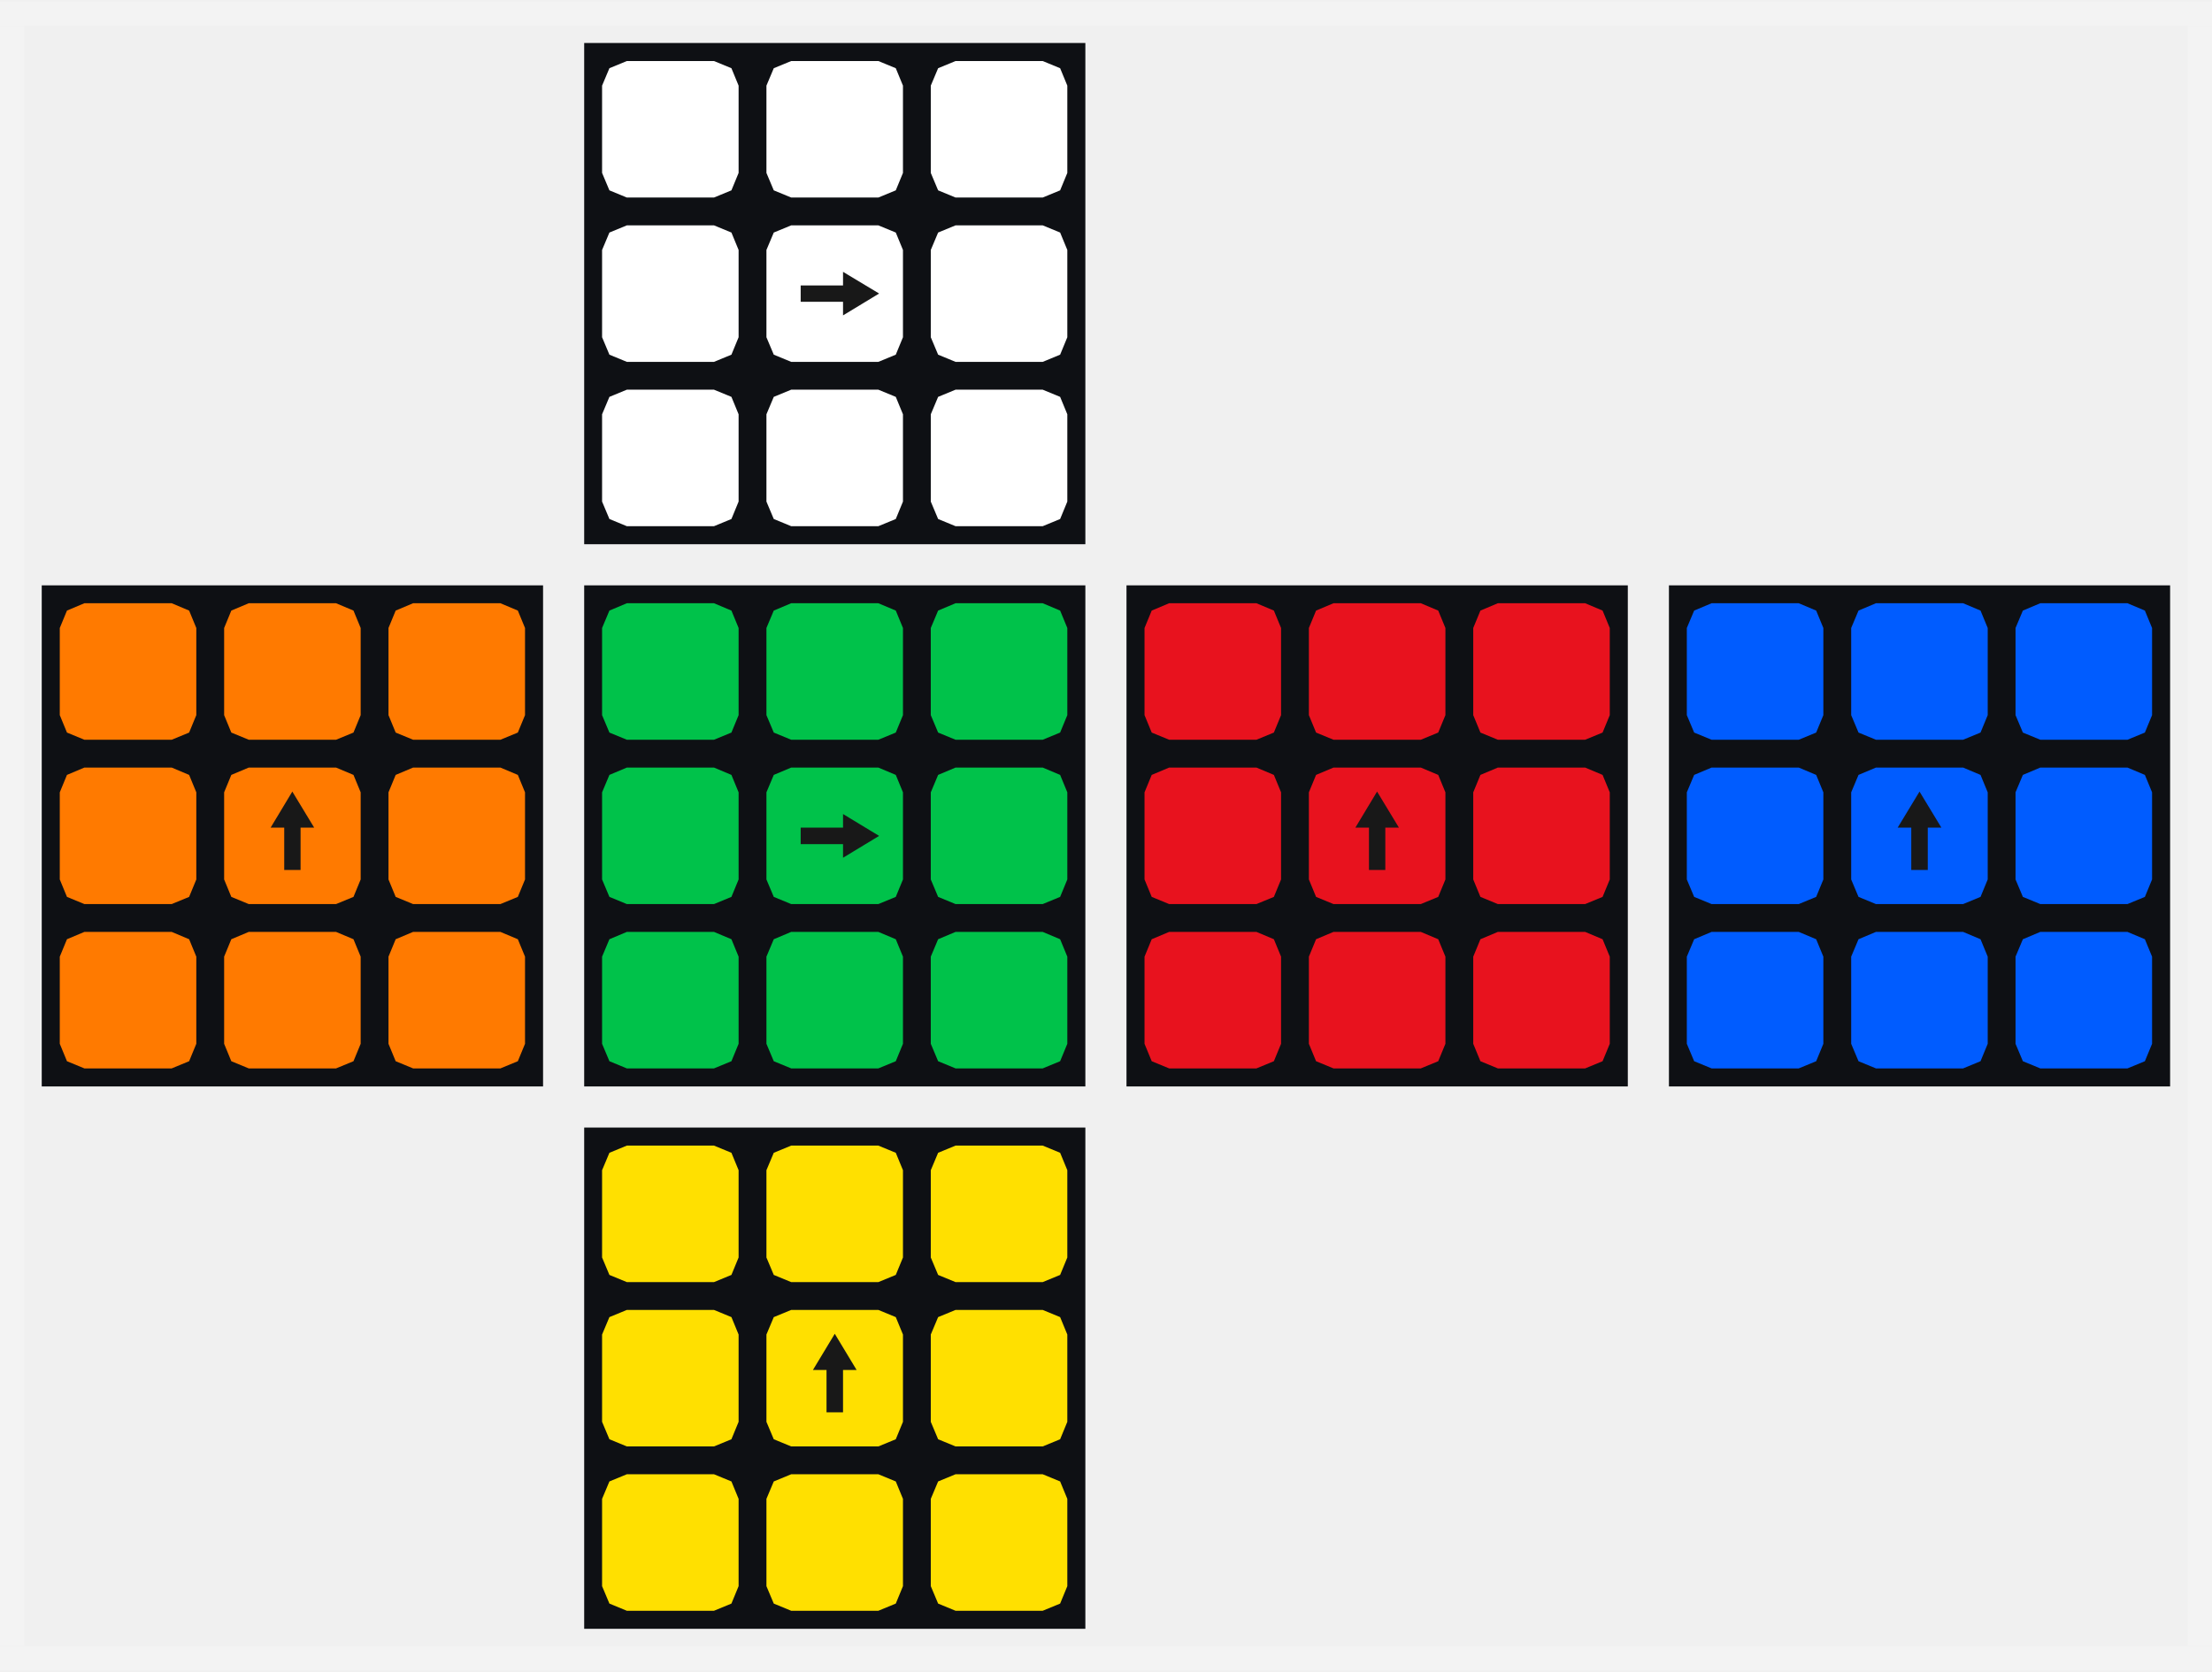
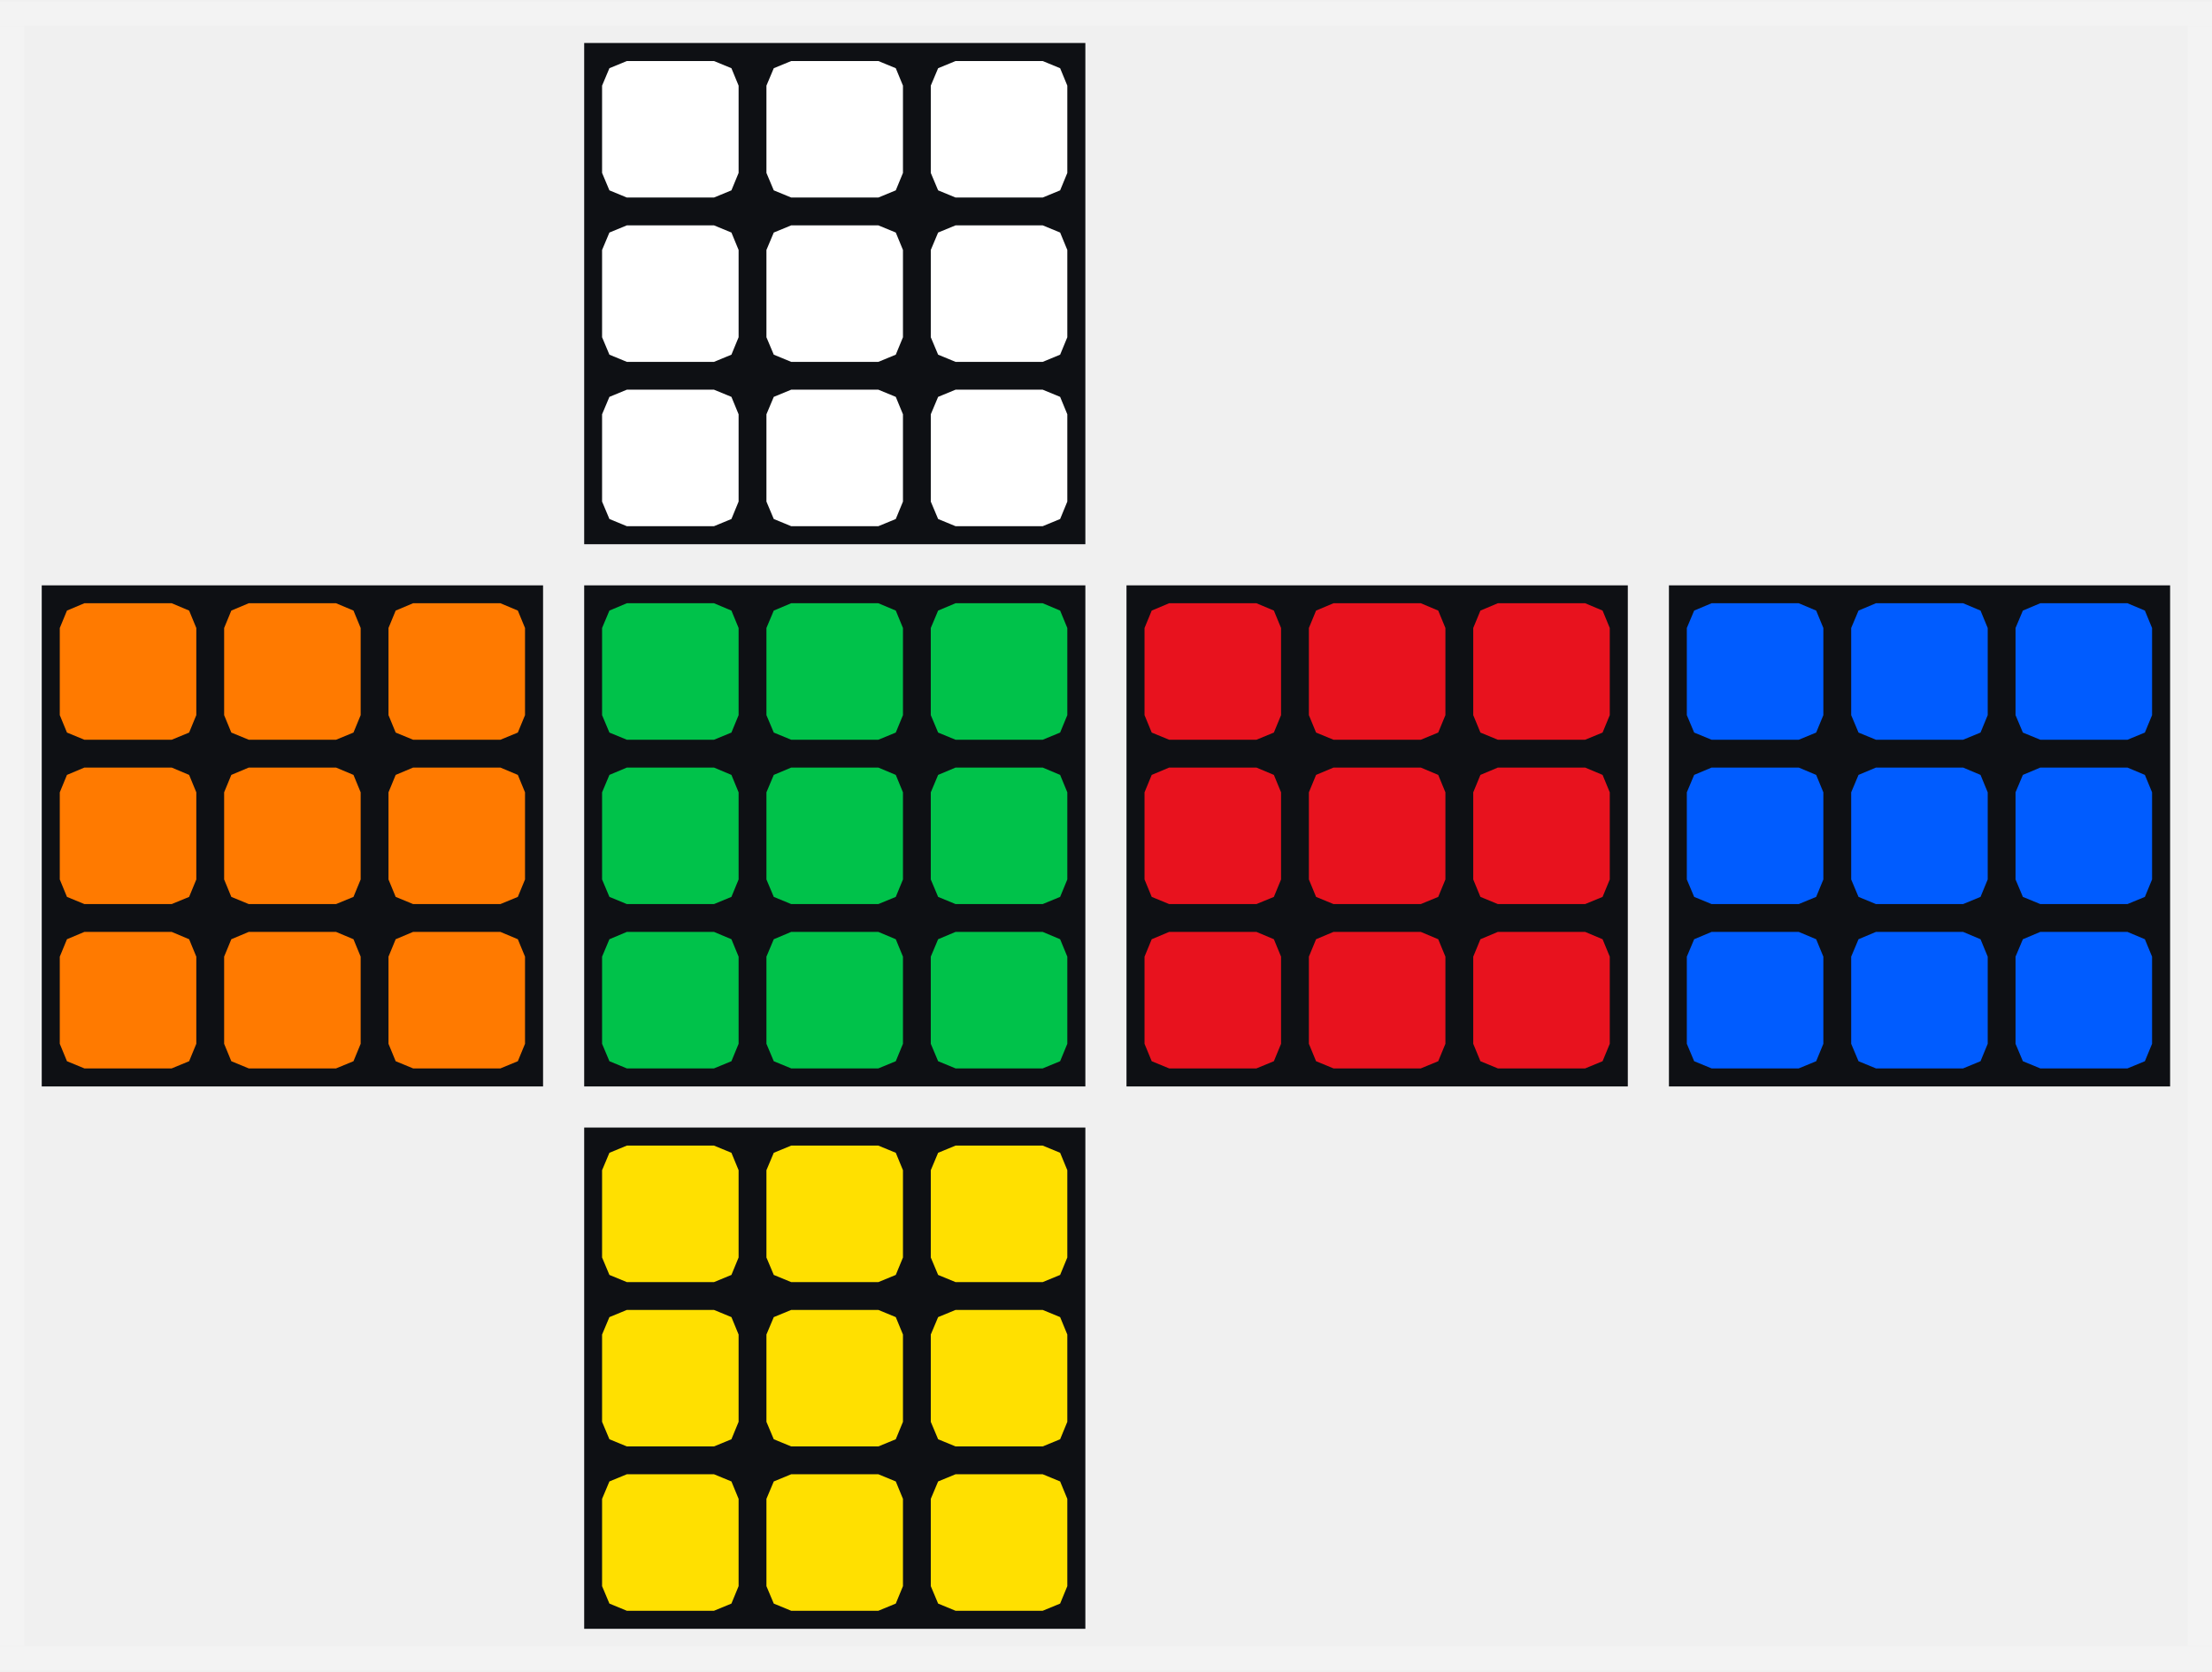
<svg xmlns="http://www.w3.org/2000/svg" viewBox="0 0 144.68 109.20" width="127" height="96">
  <polygon points="38.21,2.73 70.99,2.73 70.99,35.52 38.21,35.52" fill="#0e1014" />
  <polygon points="2.73,38.21 35.52,38.21 35.52,70.99 2.73,70.99" fill="#0e1014" />
  <polygon points="38.21,38.21 70.99,38.21 70.99,70.99 38.21,70.99" fill="#0e1014" />
  <polygon points="73.68,38.21 106.47,38.21 106.47,70.99 73.68,70.99" fill="#0e1014" />
  <polygon points="109.16,38.21 141.94,38.21 141.94,70.99 109.16,70.99" fill="#0e1014" />
  <polygon points="38.21,73.68 70.99,73.68 70.99,106.47 38.21,106.47" fill="#0e1014" />
  <polygon points="48.31,11.23 47.84,12.37 46.70,12.84 41.00,12.84 39.86,12.37 39.38,11.23 39.38,5.52 39.86,4.38 41.00,3.91 46.70,3.91 47.84,4.38 48.31,5.52" fill="#ffffff" />
  <polygon points="59.06,11.23 58.59,12.37 57.45,12.84 51.75,12.84 50.61,12.37 50.13,11.23 50.13,5.52 50.61,4.38 51.75,3.91 57.45,3.91 58.59,4.38 59.06,5.52" fill="#ffffff" />
  <polygon points="69.81,11.23 69.34,12.37 68.20,12.84 62.50,12.84 61.36,12.37 60.88,11.23 60.88,5.52 61.36,4.38 62.50,3.91 68.20,3.91 69.34,4.38 69.81,5.52" fill="#ffffff" />
  <polygon points="48.31,21.98 47.84,23.12 46.70,23.59 41.00,23.59 39.86,23.12 39.38,21.98 39.38,16.27 39.86,15.13 41.00,14.66 46.70,14.66 47.84,15.13 48.31,16.27" fill="#ffffff" />
  <polygon points="59.06,21.98 58.59,23.12 57.45,23.59 51.75,23.59 50.61,23.12 50.13,21.98 50.13,16.27 50.61,15.13 51.75,14.66 57.45,14.66 58.59,15.13 59.06,16.27" fill="#ffffff" />
  <polygon points="69.81,21.98 69.34,23.12 68.20,23.59 62.50,23.59 61.36,23.12 60.88,21.98 60.88,16.27 61.36,15.13 62.50,14.66 68.20,14.66 69.34,15.13 69.81,16.27" fill="#ffffff" />
  <polygon points="48.31,32.73 47.84,33.87 46.70,34.34 41.00,34.34 39.86,33.87 39.38,32.73 39.38,27.02 39.86,25.88 41.00,25.41 46.70,25.41 47.84,25.88 48.31,27.02" fill="#ffffff" />
  <polygon points="59.06,32.73 58.59,33.87 57.45,34.34 51.75,34.34 50.61,33.87 50.13,32.73 50.13,27.02 50.61,25.88 51.75,25.41 57.45,25.41 58.59,25.88 59.06,27.02" fill="#ffffff" />
  <polygon points="69.81,32.73 69.34,33.87 68.20,34.34 62.50,34.34 61.36,33.87 60.88,32.73 60.88,27.02 61.36,25.88 62.50,25.41 68.20,25.41 69.34,25.88 69.81,27.02" fill="#ffffff" />
  <polygon points="83.79,46.70 83.32,47.84 82.18,48.31 76.47,48.31 75.33,47.84 74.86,46.70 74.86,41.00 75.33,39.86 76.47,39.38 82.18,39.38 83.32,39.86 83.79,41.00" fill="#e8121e" />
  <polygon points="94.54,46.70 94.07,47.84 92.93,48.31 87.22,48.31 86.08,47.84 85.61,46.70 85.61,41.00 86.08,39.86 87.22,39.38 92.93,39.38 94.07,39.86 94.54,41.00" fill="#e8121e" />
  <polygon points="105.29,46.70 104.82,47.84 103.68,48.31 97.97,48.31 96.83,47.84 96.36,46.70 96.36,41.00 96.83,39.86 97.97,39.38 103.68,39.38 104.82,39.86 105.29,41.00" fill="#e8121e" />
  <polygon points="83.79,57.45 83.32,58.59 82.18,59.06 76.47,59.06 75.33,58.59 74.86,57.45 74.86,51.75 75.33,50.61 76.47,50.13 82.18,50.13 83.32,50.61 83.79,51.75" fill="#e8121e" />
  <polygon points="94.54,57.45 94.07,58.59 92.93,59.06 87.22,59.06 86.08,58.59 85.61,57.45 85.61,51.75 86.08,50.61 87.22,50.13 92.93,50.13 94.07,50.61 94.54,51.75" fill="#e8121e" />
  <polygon points="105.29,57.45 104.82,58.59 103.68,59.06 97.97,59.06 96.83,58.59 96.36,57.45 96.36,51.75 96.83,50.61 97.97,50.13 103.68,50.13 104.82,50.61 105.29,51.75" fill="#e8121e" />
  <polygon points="83.79,68.20 83.32,69.34 82.18,69.81 76.47,69.81 75.33,69.34 74.86,68.20 74.86,62.50 75.33,61.36 76.47,60.88 82.18,60.88 83.32,61.36 83.79,62.50" fill="#e8121e" />
  <polygon points="94.54,68.20 94.07,69.34 92.93,69.81 87.22,69.81 86.08,69.34 85.61,68.20 85.61,62.50 86.08,61.36 87.22,60.88 92.93,60.88 94.07,61.36 94.54,62.50" fill="#e8121e" />
  <polygon points="105.29,68.20 104.82,69.34 103.68,69.81 97.97,69.81 96.83,69.34 96.36,68.20 96.36,62.50 96.83,61.36 97.97,60.88 103.68,60.88 104.82,61.36 105.29,62.50" fill="#e8121e" />
  <polygon points="48.31,46.70 47.84,47.84 46.70,48.31 41.00,48.31 39.86,47.84 39.38,46.70 39.38,41.00 39.86,39.86 41.00,39.38 46.70,39.38 47.84,39.86 48.31,41.00" fill="#00c24a" />
  <polygon points="59.06,46.70 58.59,47.84 57.45,48.31 51.75,48.31 50.61,47.84 50.13,46.70 50.13,41.00 50.61,39.86 51.75,39.38 57.45,39.38 58.59,39.86 59.06,41.00" fill="#00c24a" />
  <polygon points="69.81,46.70 69.34,47.84 68.20,48.31 62.50,48.31 61.36,47.84 60.88,46.70 60.88,41.00 61.36,39.86 62.50,39.38 68.20,39.38 69.34,39.86 69.81,41.00" fill="#00c24a" />
  <polygon points="48.31,57.45 47.84,58.59 46.70,59.06 41.00,59.06 39.86,58.59 39.38,57.45 39.38,51.75 39.86,50.61 41.00,50.13 46.70,50.13 47.84,50.61 48.31,51.75" fill="#00c24a" />
  <polygon points="59.06,57.45 58.59,58.59 57.45,59.06 51.75,59.06 50.61,58.59 50.13,57.45 50.13,51.75 50.61,50.61 51.75,50.13 57.45,50.13 58.59,50.61 59.06,51.75" fill="#00c24a" />
  <polygon points="69.81,57.45 69.34,58.59 68.20,59.06 62.50,59.06 61.36,58.59 60.88,57.45 60.88,51.75 61.36,50.61 62.50,50.13 68.20,50.13 69.34,50.61 69.81,51.75" fill="#00c24a" />
  <polygon points="48.31,68.20 47.84,69.34 46.70,69.81 41.00,69.81 39.86,69.34 39.38,68.20 39.38,62.50 39.86,61.36 41.00,60.88 46.70,60.88 47.84,61.36 48.31,62.50" fill="#00c24a" />
  <polygon points="59.06,68.20 58.59,69.34 57.45,69.81 51.75,69.81 50.61,69.34 50.13,68.20 50.13,62.50 50.61,61.36 51.75,60.88 57.45,60.88 58.59,61.36 59.06,62.50" fill="#00c24a" />
  <polygon points="69.81,68.20 69.34,69.34 68.20,69.81 62.50,69.81 61.36,69.34 60.88,68.20 60.88,62.50 61.36,61.36 62.50,60.88 68.20,60.88 69.34,61.36 69.81,62.50" fill="#00c24a" />
  <polygon points="48.31,82.18 47.84,83.32 46.70,83.79 41.00,83.79 39.86,83.32 39.38,82.18 39.38,76.47 39.86,75.33 41.00,74.86 46.70,74.86 47.84,75.33 48.31,76.47" fill="#ffe000" />
  <polygon points="59.06,82.18 58.59,83.32 57.45,83.79 51.75,83.79 50.61,83.32 50.13,82.18 50.13,76.47 50.61,75.33 51.75,74.86 57.45,74.86 58.59,75.33 59.06,76.47" fill="#ffe000" />
  <polygon points="69.81,82.18 69.34,83.32 68.20,83.79 62.50,83.79 61.36,83.32 60.88,82.18 60.88,76.47 61.36,75.33 62.50,74.86 68.20,74.86 69.34,75.33 69.81,76.47" fill="#ffe000" />
  <polygon points="48.31,92.93 47.84,94.07 46.70,94.54 41.00,94.54 39.86,94.07 39.38,92.93 39.38,87.22 39.86,86.08 41.00,85.61 46.70,85.61 47.84,86.08 48.31,87.22" fill="#ffe000" />
  <polygon points="59.06,92.93 58.59,94.07 57.45,94.54 51.75,94.54 50.61,94.07 50.13,92.93 50.13,87.22 50.61,86.08 51.75,85.61 57.45,85.61 58.59,86.08 59.06,87.22" fill="#ffe000" />
  <polygon points="69.81,92.93 69.34,94.07 68.20,94.54 62.50,94.54 61.36,94.07 60.88,92.93 60.88,87.22 61.36,86.08 62.50,85.61 68.20,85.61 69.34,86.08 69.81,87.22" fill="#ffe000" />
  <polygon points="48.31,103.68 47.84,104.82 46.70,105.29 41.00,105.29 39.86,104.82 39.38,103.68 39.38,97.97 39.86,96.83 41.00,96.36 46.70,96.36 47.84,96.83 48.31,97.97" fill="#ffe000" />
  <polygon points="59.06,103.68 58.59,104.82 57.45,105.29 51.75,105.29 50.61,104.82 50.13,103.68 50.13,97.97 50.61,96.83 51.75,96.36 57.45,96.36 58.59,96.83 59.06,97.97" fill="#ffe000" />
  <polygon points="69.81,103.68 69.34,104.82 68.20,105.29 62.50,105.29 61.36,104.82 60.88,103.68 60.88,97.97 61.36,96.83 62.50,96.36 68.20,96.36 69.34,96.83 69.81,97.97" fill="#ffe000" />
  <polygon points="12.84,46.70 12.37,47.84 11.23,48.31 5.52,48.31 4.38,47.84 3.91,46.70 3.91,41.00 4.38,39.86 5.52,39.38 11.23,39.38 12.37,39.86 12.84,41.00" fill="#ff7a00" />
  <polygon points="23.59,46.70 23.12,47.84 21.98,48.31 16.27,48.31 15.13,47.84 14.66,46.70 14.66,41.00 15.13,39.86 16.27,39.38 21.98,39.38 23.12,39.86 23.59,41.00" fill="#ff7a00" />
  <polygon points="34.34,46.70 33.87,47.84 32.73,48.31 27.02,48.31 25.88,47.84 25.41,46.70 25.41,41.00 25.88,39.86 27.02,39.38 32.73,39.38 33.87,39.86 34.34,41.00" fill="#ff7a00" />
  <polygon points="12.84,57.45 12.37,58.59 11.23,59.06 5.52,59.06 4.38,58.59 3.91,57.45 3.91,51.75 4.38,50.61 5.52,50.13 11.23,50.13 12.37,50.61 12.84,51.75" fill="#ff7a00" />
  <polygon points="23.59,57.45 23.12,58.59 21.98,59.06 16.27,59.06 15.13,58.59 14.66,57.45 14.66,51.75 15.13,50.61 16.27,50.13 21.98,50.13 23.12,50.61 23.59,51.75" fill="#ff7a00" />
  <polygon points="34.34,57.45 33.87,58.59 32.73,59.06 27.02,59.06 25.88,58.59 25.41,57.45 25.41,51.75 25.88,50.61 27.02,50.13 32.73,50.13 33.87,50.61 34.34,51.75" fill="#ff7a00" />
  <polygon points="12.84,68.20 12.37,69.34 11.23,69.81 5.52,69.81 4.38,69.34 3.91,68.20 3.91,62.50 4.38,61.36 5.52,60.88 11.23,60.88 12.37,61.36 12.84,62.50" fill="#ff7a00" />
  <polygon points="23.59,68.20 23.12,69.34 21.98,69.81 16.27,69.81 15.13,69.34 14.66,68.20 14.66,62.50 15.13,61.36 16.27,60.88 21.98,60.88 23.12,61.36 23.59,62.50" fill="#ff7a00" />
  <polygon points="34.34,68.20 33.87,69.34 32.73,69.81 27.02,69.81 25.88,69.34 25.41,68.20 25.41,62.50 25.88,61.36 27.02,60.88 32.73,60.88 33.87,61.36 34.34,62.50" fill="#ff7a00" />
  <polygon points="119.26,46.70 118.79,47.84 117.65,48.31 111.95,48.31 110.81,47.84 110.33,46.70 110.33,41.00 110.81,39.86 111.95,39.38 117.65,39.38 118.79,39.86 119.26,41.00" fill="#005cff" />
  <polygon points="130.01,46.70 129.54,47.84 128.40,48.31 122.70,48.31 121.56,47.84 121.08,46.70 121.08,41.00 121.56,39.86 122.70,39.38 128.40,39.38 129.54,39.86 130.01,41.00" fill="#005cff" />
  <polygon points="140.76,46.70 140.29,47.84 139.15,48.31 133.45,48.31 132.31,47.84 131.83,46.70 131.83,41.00 132.31,39.86 133.45,39.38 139.15,39.38 140.29,39.86 140.76,41.00" fill="#005cff" />
  <polygon points="119.26,57.45 118.79,58.59 117.65,59.06 111.95,59.06 110.81,58.59 110.33,57.45 110.33,51.75 110.81,50.61 111.95,50.13 117.65,50.13 118.79,50.61 119.26,51.75" fill="#005cff" />
  <polygon points="130.01,57.45 129.54,58.59 128.40,59.06 122.70,59.06 121.56,58.59 121.08,57.45 121.08,51.75 121.56,50.61 122.70,50.13 128.40,50.13 129.54,50.61 130.01,51.75" fill="#005cff" />
  <polygon points="140.76,57.45 140.29,58.59 139.15,59.06 133.45,59.06 132.31,58.59 131.83,57.45 131.83,51.75 132.31,50.61 133.45,50.13 139.15,50.13 140.29,50.61 140.76,51.75" fill="#005cff" />
  <polygon points="119.26,68.20 118.79,69.34 117.65,69.81 111.95,69.81 110.81,69.34 110.33,68.20 110.33,62.50 110.81,61.36 111.95,60.88 117.65,60.88 118.79,61.36 119.26,62.50" fill="#005cff" />
  <polygon points="130.01,68.20 129.54,69.34 128.40,69.81 122.70,69.81 121.56,69.34 121.08,68.20 121.08,62.50 121.56,61.36 122.70,60.88 128.40,60.88 129.54,61.36 130.01,62.50" fill="#005cff" />
  <polygon points="140.76,68.20 140.29,69.34 139.15,69.81 133.45,69.81 132.31,69.34 131.83,68.20 131.83,62.50 132.31,61.36 133.45,60.88 139.15,60.88 140.29,61.36 140.76,62.50" fill="#005cff" />
  <polygon points="0.00,0.00 144.68,0.00 144.68,1.60 0.00,1.60" fill="#f4f4f4" fill-opacity="0.70" />
  <polygon points="0.00,107.60 144.68,107.60 144.68,109.20 0.00,109.20" fill="#f4f4f4" fill-opacity="0.70" />
  <polygon points="0.00,1.60 1.60,1.60 1.60,107.60 0.00,107.60" fill="#f4f4f4" fill-opacity="0.70" />
  <polygon points="143.08,1.60 144.68,1.60 144.68,107.60 143.08,107.60" fill="#f4f4f4" fill-opacity="0.70" />
-   <polygon points="57.50,19.12 55.14,17.70 55.14,18.59 52.37,18.59 52.37,19.66 55.14,19.66 55.14,20.55" fill="#181818" />
-   <polygon points="90.07,51.70 88.65,54.06 89.54,54.06 89.54,56.83 90.61,56.83 90.61,54.06 91.50,54.06" fill="#181818" />
-   <polygon points="57.50,54.60 55.14,53.17 55.14,54.06 52.37,54.06 52.37,55.14 55.14,55.14 55.14,56.03" fill="#181818" />
-   <polygon points="54.60,87.17 53.17,89.54 54.06,89.54 54.06,92.31 55.14,92.31 55.14,89.54 56.03,89.54" fill="#181818" />
-   <polygon points="19.12,51.70 17.70,54.06 18.59,54.06 18.59,56.83 19.66,56.83 19.66,54.06 20.55,54.06" fill="#181818" />
-   <polygon points="125.55,51.70 124.12,54.06 125.01,54.06 125.01,56.83 126.09,56.83 126.09,54.06 126.98,54.06" fill="#181818" />
</svg>
